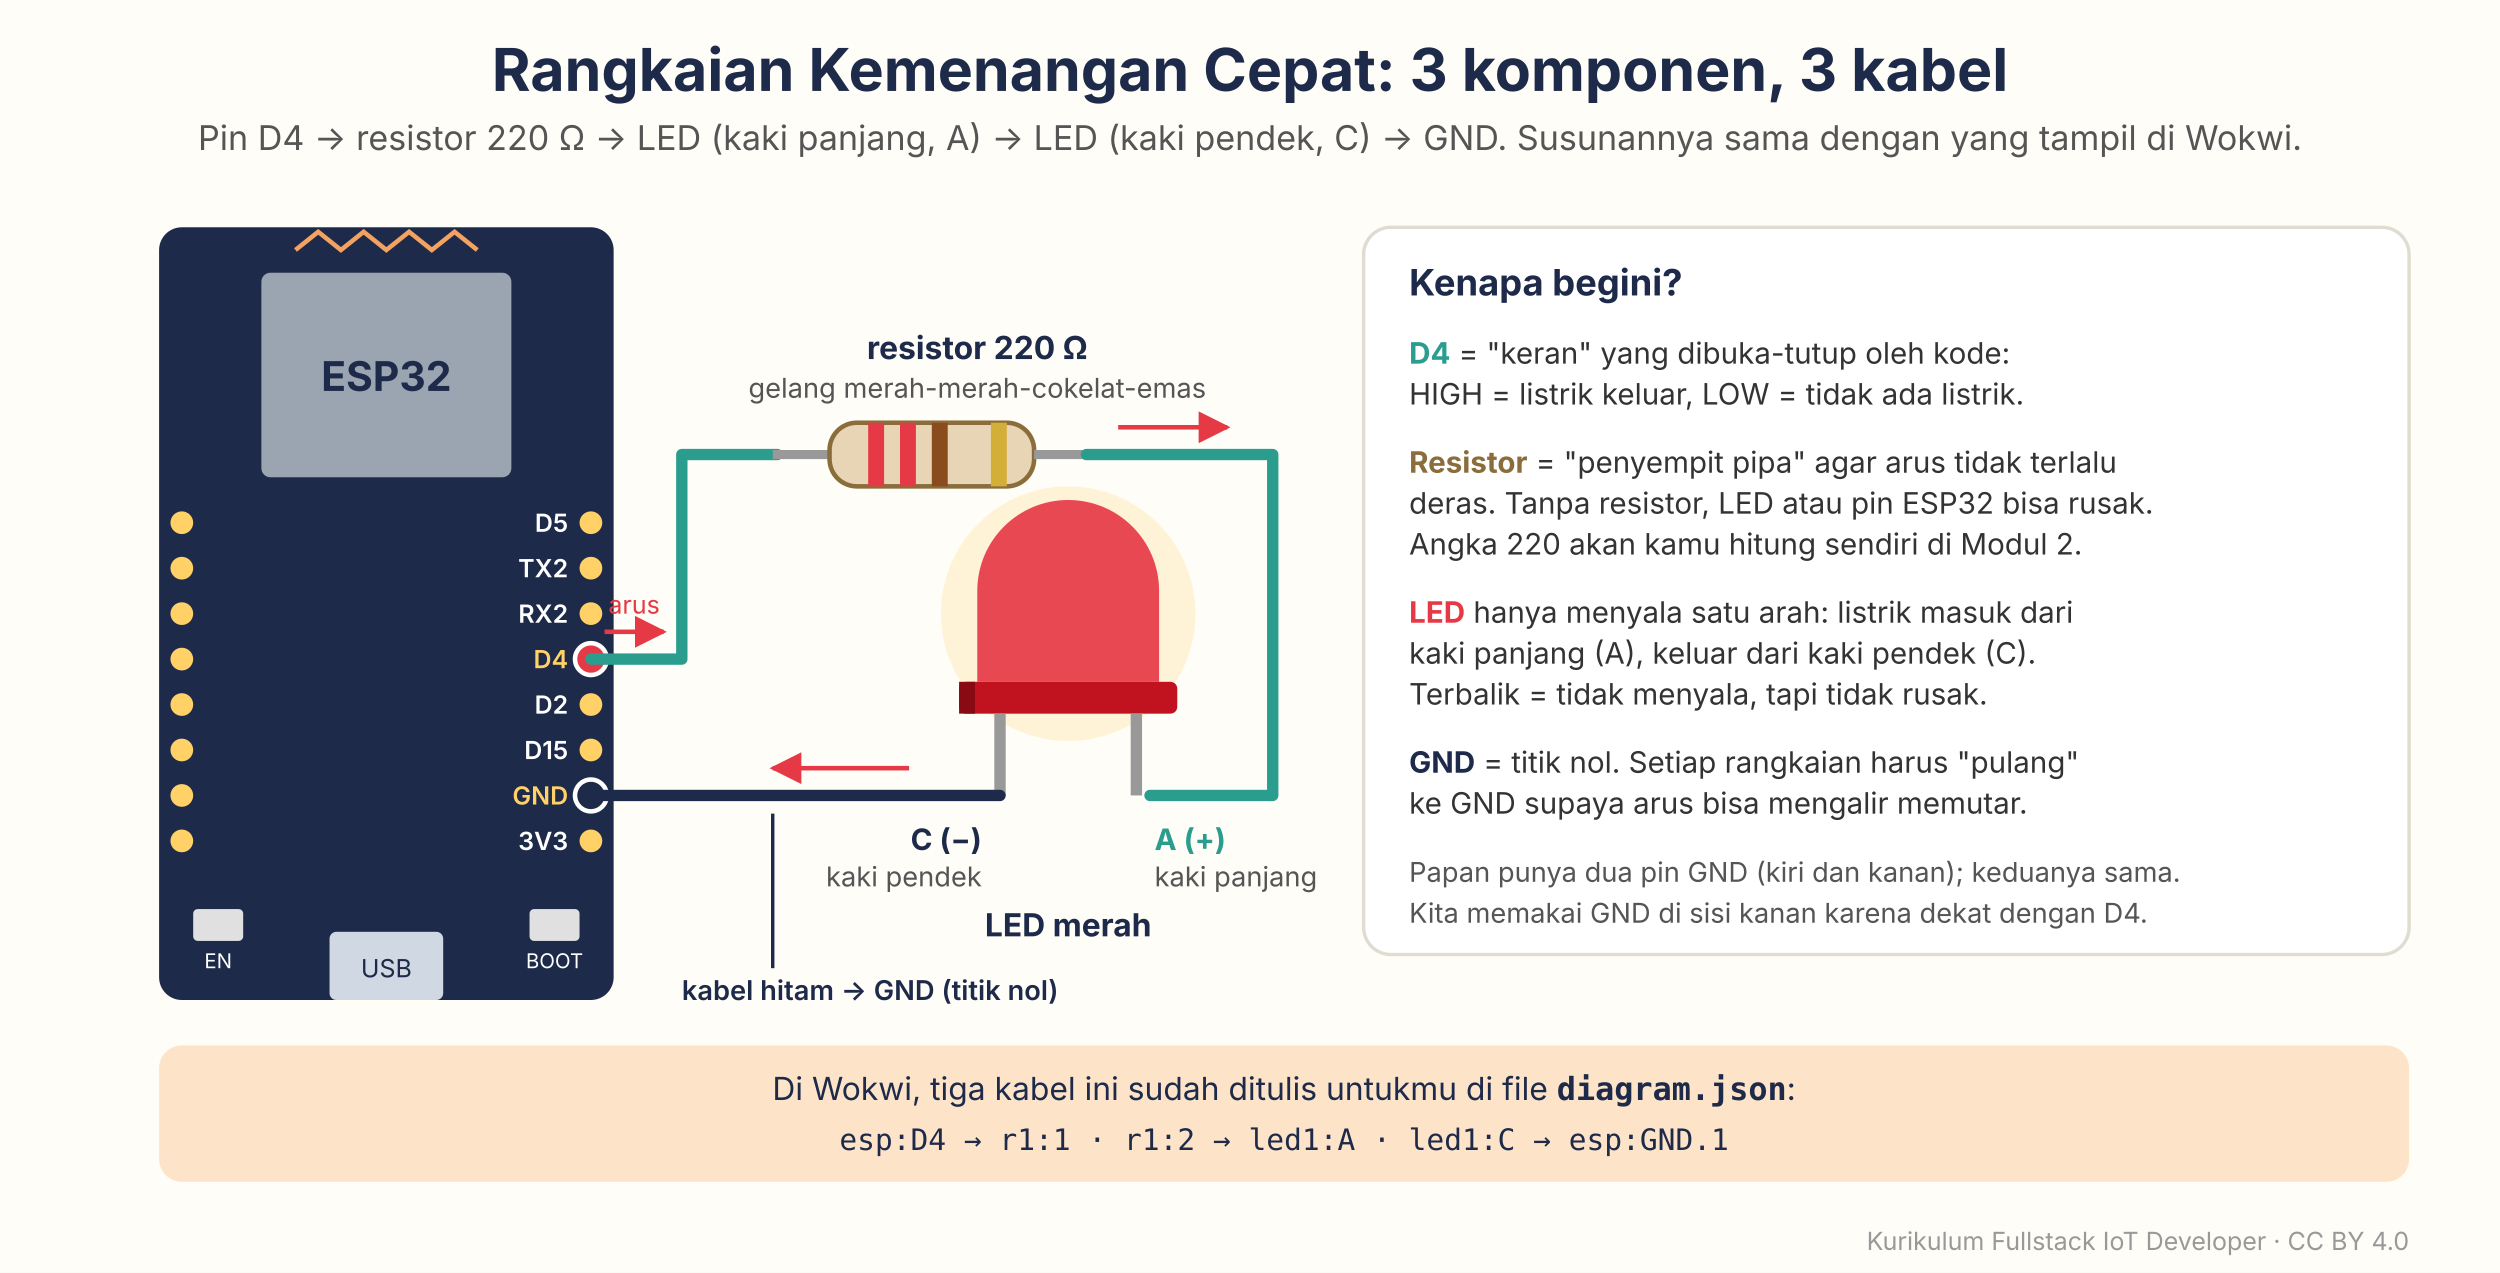
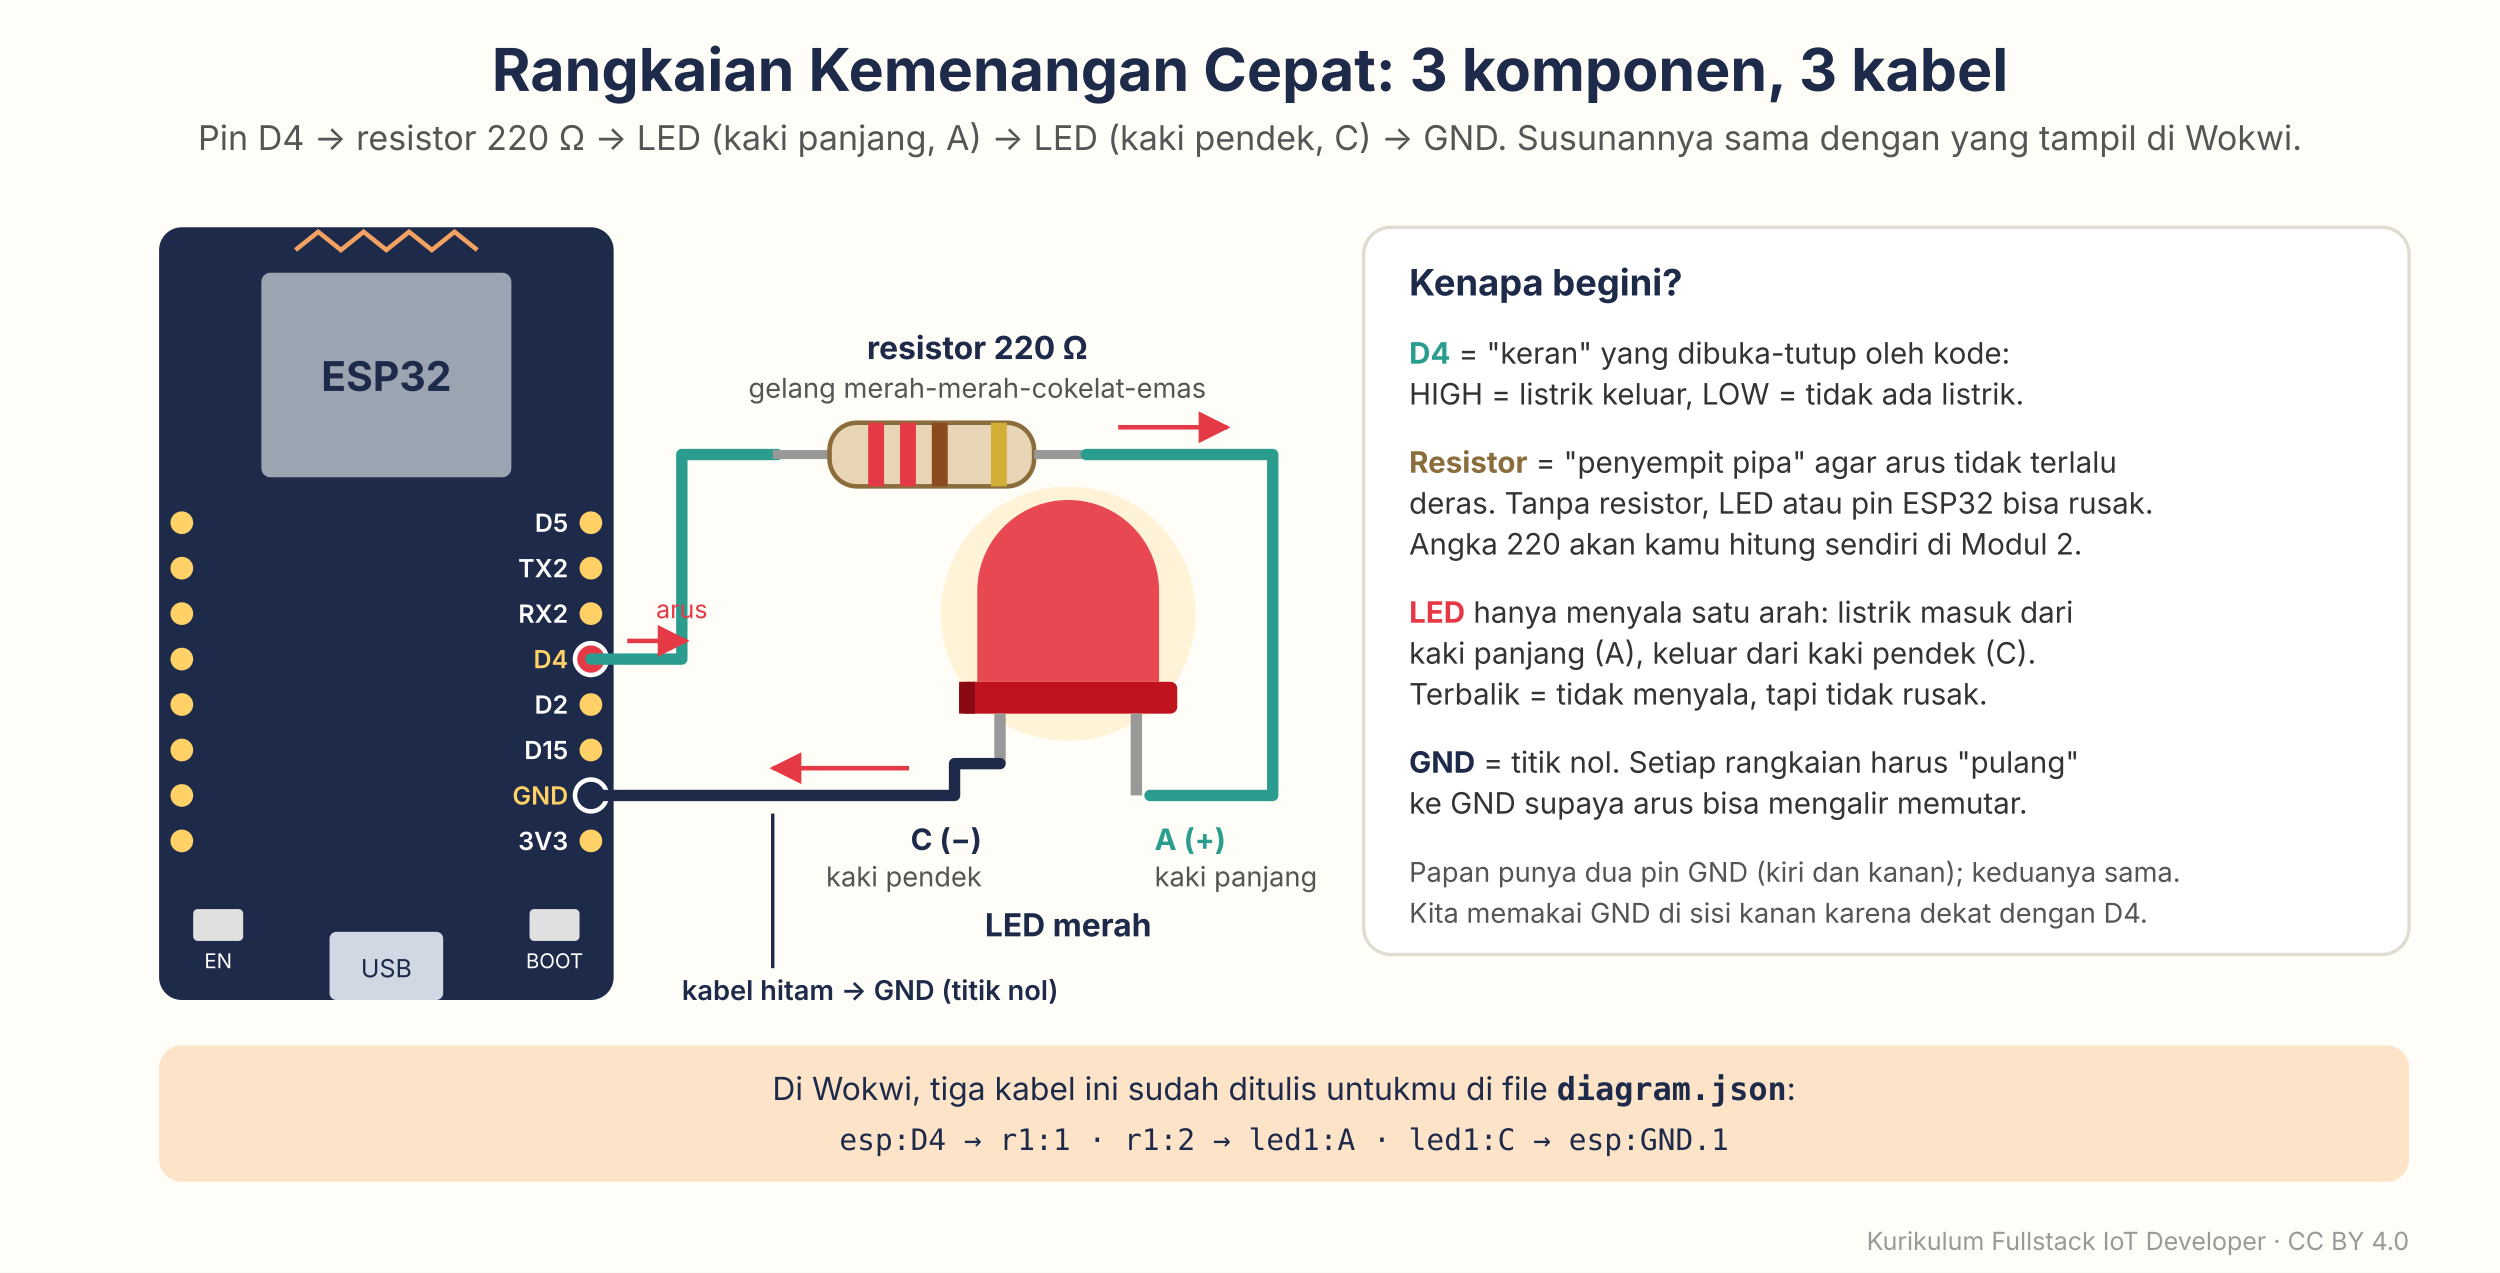
<svg xmlns="http://www.w3.org/2000/svg" width="1100" height="560" viewBox="0 0 1100 560" font-family="Inter, 'DejaVu Sans', Arial, sans-serif">
  <defs>
    <marker id="arr" viewBox="0 0 10 10" refX="9" refY="5" markerWidth="7" markerHeight="7" orient="auto-start-reverse">
      <path d="M0 0 L10 5 L0 10 z" fill="#e63946" />
    </marker>
  </defs>
  <rect width="1100" height="560" fill="#fffdf7" />
  <text x="550" y="40" text-anchor="middle" font-size="26" font-weight="700" fill="#1e2a4a">Rangkaian Kemenangan Cepat: 3 komponen, 3 kabel</text>
  <text x="550" y="66" text-anchor="middle" font-size="15" fill="#555">Pin D4 → resistor 220 Ω → LED (kaki panjang, A) → LED (kaki pendek, C) → GND. Susunannya sama dengan yang tampil di Wokwi.</text>
  <g transform="translate(70,100)">
    <rect x="0" y="0" width="200" height="340" rx="10" fill="#1e2a4a" />
    <rect x="45" y="20" width="110" height="90" rx="4" fill="#9aa5b1" />
    <text x="100" y="72" text-anchor="middle" font-size="18" font-weight="700" fill="#1e2a4a">ESP32</text>
    <path d="M60 10 L70 2 L80 10 L90 2 L100 10 L110 2 L120 10 L130 2 L140 10" fill="none" stroke="#f4a261" stroke-width="2" />
    <rect x="75" y="310" width="50" height="30" rx="3" fill="#cfd8e3" />
    <text x="100" y="330" text-anchor="middle" font-size="11" fill="#1e2a4a">USB</text>
    <rect x="15" y="300" width="22" height="14" rx="2" fill="#e0e0e0" />
    <text x="26" y="326" text-anchor="middle" font-size="9" fill="#fff">EN</text>
    <rect x="163" y="300" width="22" height="14" rx="2" fill="#e0e0e0" />
    <text x="174" y="326" text-anchor="middle" font-size="9" fill="#fff">BOOT</text>
    <g font-size="11" fill="#fff" font-weight="600">
      <circle cx="190" cy="130" r="5" fill="#ffd166" />
      <text x="180" y="134" text-anchor="end">D5</text>
      <circle cx="190" cy="150" r="5" fill="#ffd166" />
      <text x="180" y="154" text-anchor="end">TX2</text>
      <circle cx="190" cy="170" r="5" fill="#ffd166" />
      <text x="180" y="174" text-anchor="end">RX2</text>
      <circle cx="190" cy="190" r="7" fill="#e63946" stroke="#fff" stroke-width="2" />
      <text x="180" y="194" text-anchor="end" fill="#ffd166">D4</text>
      <circle cx="190" cy="210" r="5" fill="#ffd166" />
      <text x="180" y="214" text-anchor="end">D2</text>
      <circle cx="190" cy="230" r="5" fill="#ffd166" />
      <text x="180" y="234" text-anchor="end">D15</text>
      <circle cx="190" cy="250" r="7" fill="#1e2a4a" stroke="#fff" stroke-width="2" />
      <text x="180" y="254" text-anchor="end" fill="#ffd166">GND</text>
      <circle cx="190" cy="270" r="5" fill="#ffd166" />
      <text x="180" y="274" text-anchor="end">3V3</text>
      <circle cx="10" cy="130" r="5" fill="#ffd166" />
      <circle cx="10" cy="150" r="5" fill="#ffd166" />
      <circle cx="10" cy="170" r="5" fill="#ffd166" />
      <circle cx="10" cy="190" r="5" fill="#ffd166" />
      <circle cx="10" cy="210" r="5" fill="#ffd166" />
      <circle cx="10" cy="230" r="5" fill="#ffd166" />
      <circle cx="10" cy="250" r="5" fill="#ffd166" />
      <circle cx="10" cy="270" r="5" fill="#ffd166" />
    </g>
  </g>
  <path d="M260 290 L300 290 L300 200 L342 200" fill="none" stroke="#2a9d8f" stroke-width="5" stroke-linecap="round" stroke-linejoin="round" />
  <g transform="translate(340,186)">
    <line x1="0" y1="14" x2="25" y2="14" stroke="#999" stroke-width="4" />
    <rect x="25" y="0" width="90" height="28" rx="12" fill="#e8d5b5" stroke="#8a6d3b" stroke-width="2" />
    <rect x="42" y="0" width="7" height="28" fill="#e63946" />
    <rect x="56" y="0" width="7" height="28" fill="#e63946" />
    <rect x="70" y="0" width="7" height="28" fill="#8a4b1f" />
    <rect x="96" y="0" width="7" height="28" fill="#d4af37" />
    <line x1="115" y1="14" x2="140" y2="14" stroke="#999" stroke-width="4" />
  </g>
  <text x="430" y="158" text-anchor="middle" font-size="14" font-weight="700" fill="#1e2a4a">resistor 220 Ω</text>
  <text x="430" y="175" text-anchor="middle" font-size="12" fill="#555">gelang merah-merah-cokelat-emas</text>
  <path d="M478 200 L560 200 L560 350 L506 350" fill="none" stroke="#2a9d8f" stroke-width="5" stroke-linecap="round" stroke-linejoin="round" />
  <g transform="translate(420,230)">
    <circle cx="50" cy="40" r="56" fill="#ffd166" opacity="0.22" />
    <path d="M10 70 L10 30 A40 40 0 0 1 90 30 L90 70 Z" fill="#e63946" opacity="0.92" />
    <rect x="2" y="70" width="96" height="14" rx="3" fill="#c1121f" />
    <rect x="2" y="70" width="7" height="14" fill="#8a0a14" />
-     <line x1="20" y1="84" x2="20" y2="120" stroke="#999" stroke-width="5" />
+     <line x1="20" y1="84" x2="20" y2="106" stroke="#999" stroke-width="5" />
    <line x1="80" y1="84" x2="80" y2="120" stroke="#999" stroke-width="5" />
  </g>
  <text x="470" y="412" text-anchor="middle" font-size="14" font-weight="700" fill="#1e2a4a">LED merah</text>
  <text x="432" y="374" text-anchor="end" font-size="13" font-weight="700" fill="#1e2a4a">C (−)</text>
  <text x="432" y="390" text-anchor="end" font-size="12" fill="#555">kaki pendek</text>
  <text x="508" y="374" text-anchor="start" font-size="13" font-weight="700" fill="#2a9d8f">A (+)</text>
  <text x="508" y="390" text-anchor="start" font-size="12" fill="#555">kaki panjang</text>
-   <path d="M440 350 L262 350" fill="none" stroke="#1e2a4a" stroke-width="5" stroke-linecap="round" />
+   <path d="M440 336 L420 336 L420 350 L262 350" fill="none" stroke="#1e2a4a" stroke-width="5" stroke-linecap="round" stroke-linejoin="round" />
  <text x="300" y="440" text-anchor="start" font-size="12" fill="#1e2a4a" font-weight="600">kabel hitam → GND (titik nol)</text>
  <line x1="340" y1="426" x2="340" y2="358" stroke="#1e2a4a" stroke-width="1.5" />
  <g stroke="#e63946" stroke-width="2" fill="none">
-     <path d="M266 278 L292 278" marker-end="url(#arr)" />
+     <path d="M276 282 L302 282" marker-end="url(#arr)" />
    <path d="M492 188 L540 188" marker-end="url(#arr)" />
    <path d="M400 338 L340 338" marker-end="url(#arr)" />
  </g>
-   <text x="279" y="270" text-anchor="middle" font-size="11" fill="#e63946">arus</text>
+   <text x="300" y="272" text-anchor="middle" font-size="11" fill="#e63946">arus</text>
  <rect x="600" y="100" width="460" height="320" rx="12" fill="#fff" stroke="#e0dcd2" stroke-width="1.5" />
  <text x="620" y="130" font-size="16" font-weight="700" fill="#1e2a4a">Kenapa begini?</text>
  <g font-size="13" fill="#333">
    <text x="620" y="160">
      <tspan font-weight="700" fill="#2a9d8f">D4</tspan> = "keran" yang dibuka-tutup oleh kode:</text>
    <text x="620" y="178">HIGH = listrik keluar, LOW = tidak ada listrik.</text>
    <text x="620" y="208">
      <tspan font-weight="700" fill="#8a6d3b">Resistor</tspan> = "penyempit pipa" agar arus tidak terlalu</text>
    <text x="620" y="226">deras. Tanpa resistor, LED atau pin ESP32 bisa rusak.</text>
    <text x="620" y="244">Angka 220 akan kamu hitung sendiri di Modul 2.</text>
    <text x="620" y="274">
      <tspan font-weight="700" fill="#e63946">LED</tspan> hanya menyala satu arah: listrik masuk dari</text>
    <text x="620" y="292">kaki panjang (A), keluar dari kaki pendek (C).</text>
    <text x="620" y="310">Terbalik = tidak menyala, tapi tidak rusak.</text>
    <text x="620" y="340">
      <tspan font-weight="700" fill="#1e2a4a">GND</tspan> = titik nol. Setiap rangkaian harus "pulang"</text>
    <text x="620" y="358">ke GND supaya arus bisa mengalir memutar.</text>
    <text x="620" y="388" font-size="12" fill="#555">Papan punya dua pin GND (kiri dan kanan); keduanya sama.</text>
    <text x="620" y="406" font-size="12" fill="#555">Kita memakai GND di sisi kanan karena dekat dengan D4.</text>
  </g>
  <rect x="70" y="460" width="990" height="60" rx="10" fill="#fde4c8" />
  <text x="565" y="484" text-anchor="middle" font-size="14" fill="#1e2a4a">Di Wokwi, tiga kabel ini sudah ditulis untukmu di file <tspan font-family="'DejaVu Sans Mono', monospace" font-weight="700">diagram.json</tspan>:</text>
  <text x="565" y="506" text-anchor="middle" font-size="13" fill="#1e2a4a" font-family="'DejaVu Sans Mono', monospace">esp:D4 → r1:1 · r1:2 → led1:A · led1:C → esp:GND.1</text>
  <text x="1060" y="550" text-anchor="end" font-size="11" fill="#999">Kurikulum Fullstack IoT Developer · CC BY 4.0</text>
</svg>
